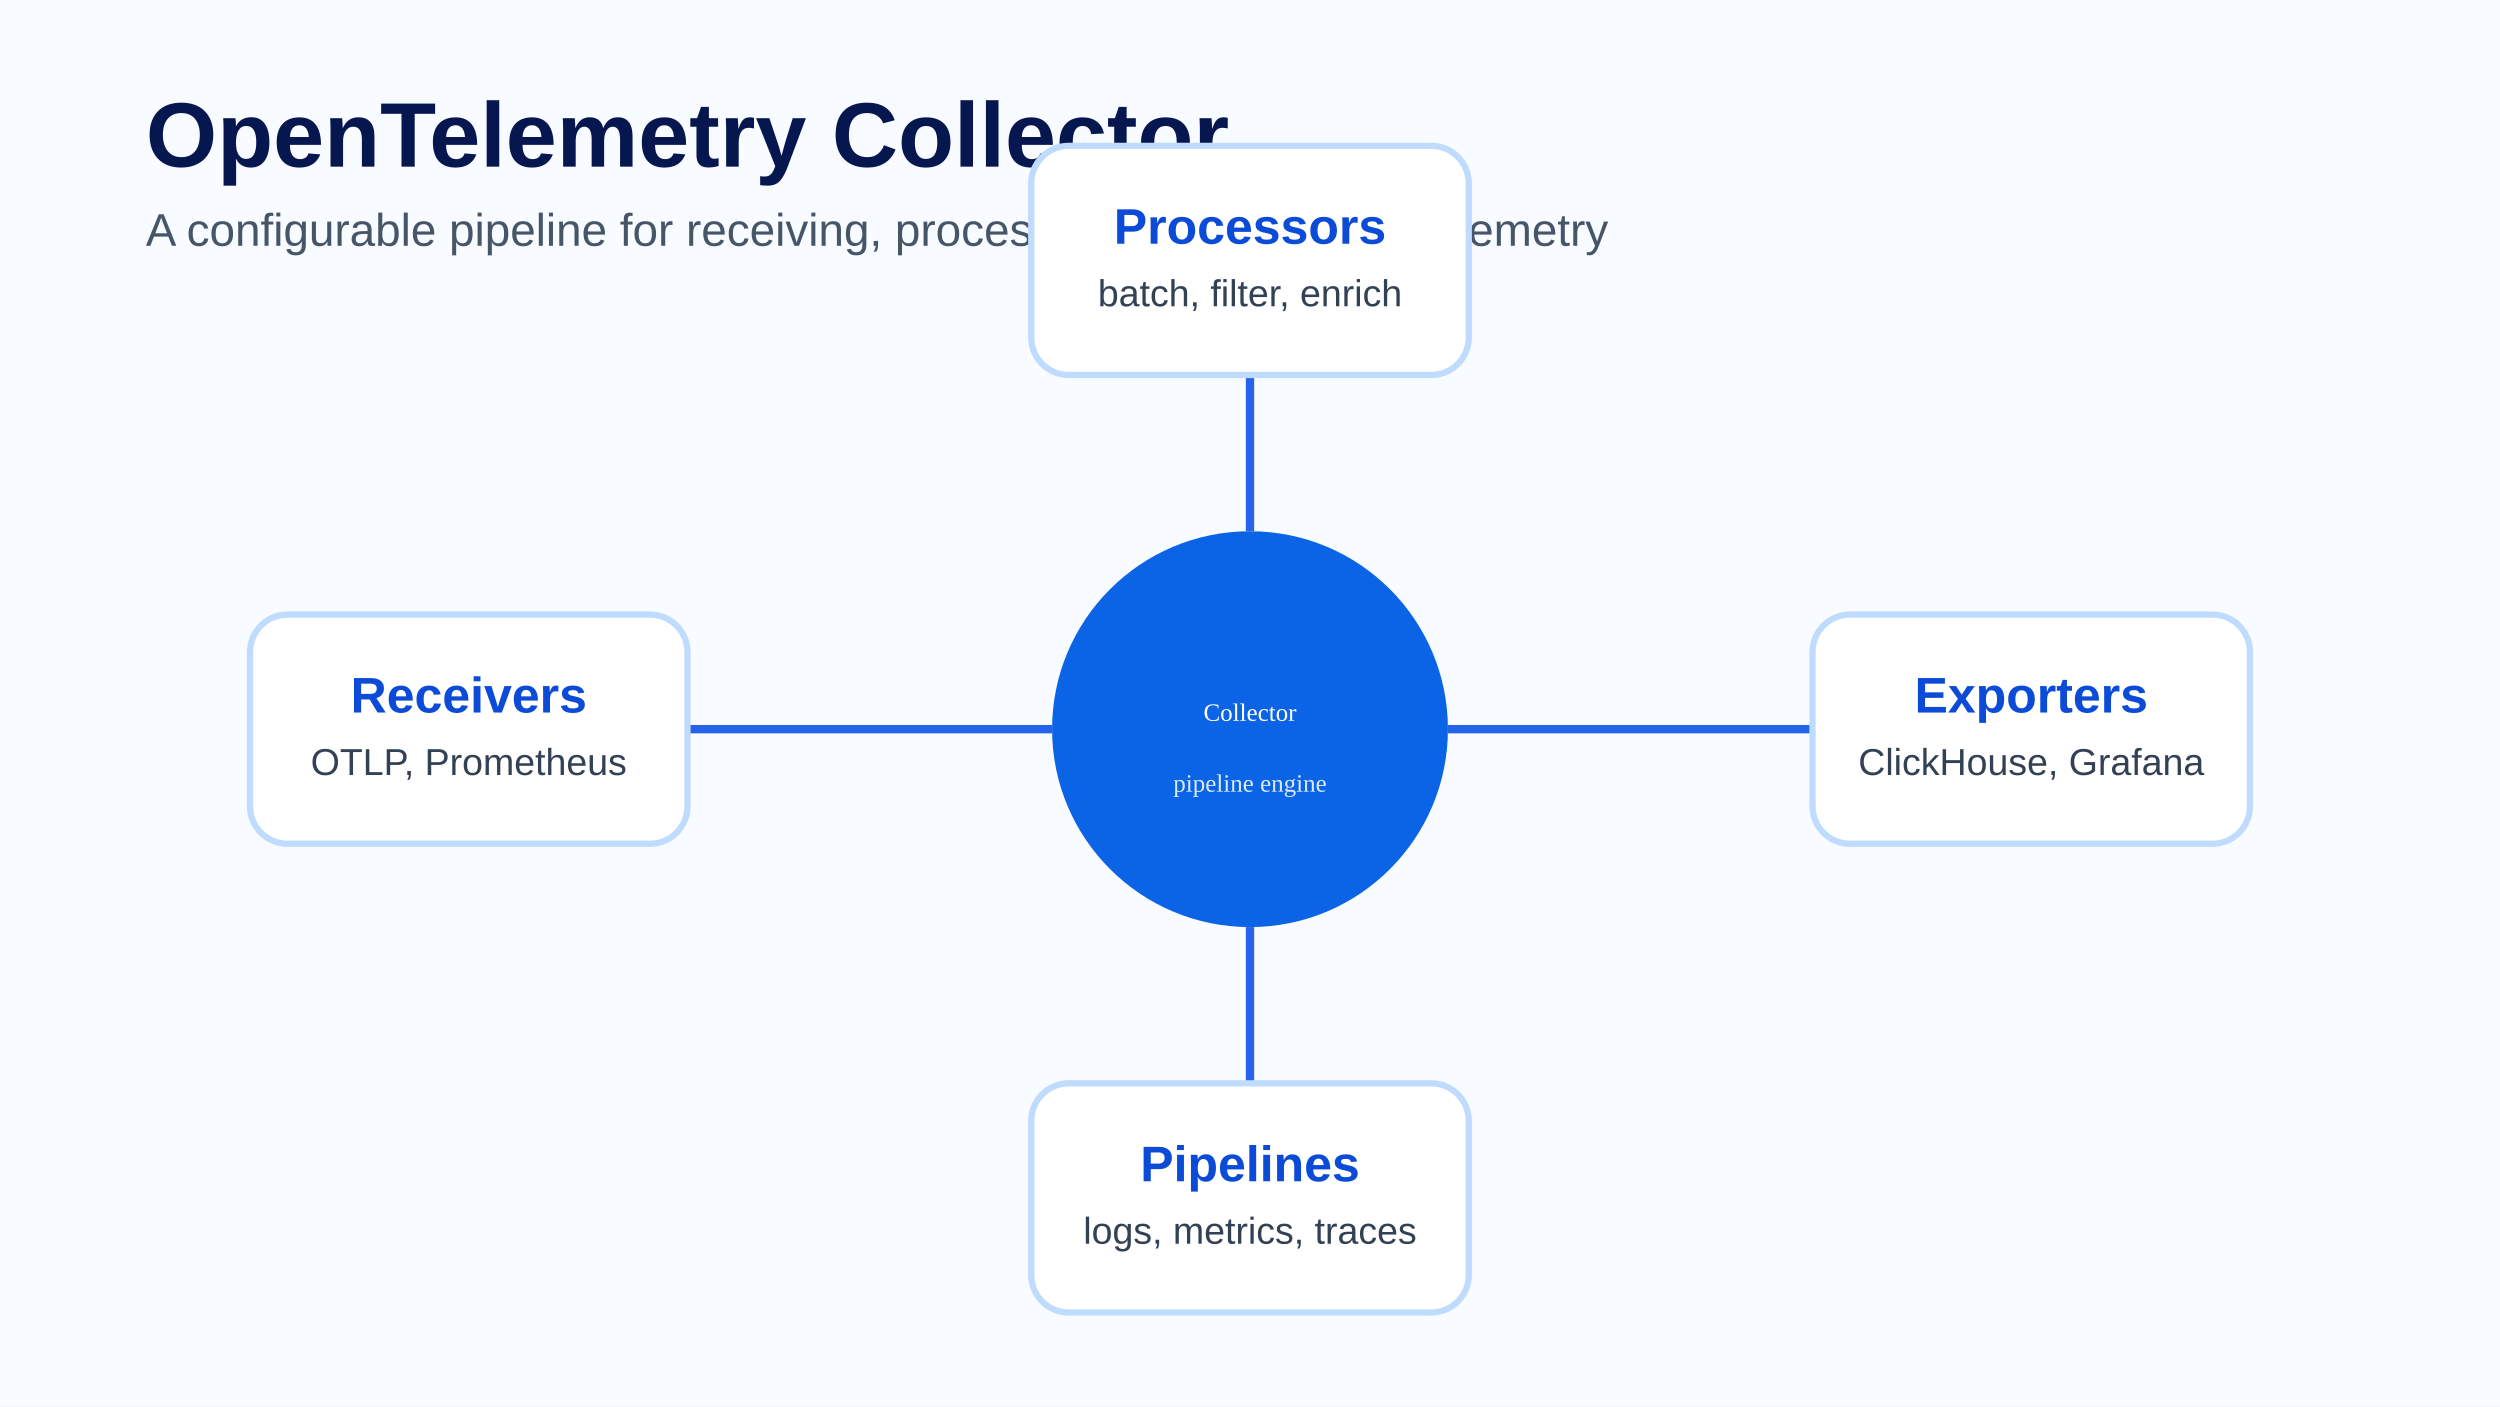
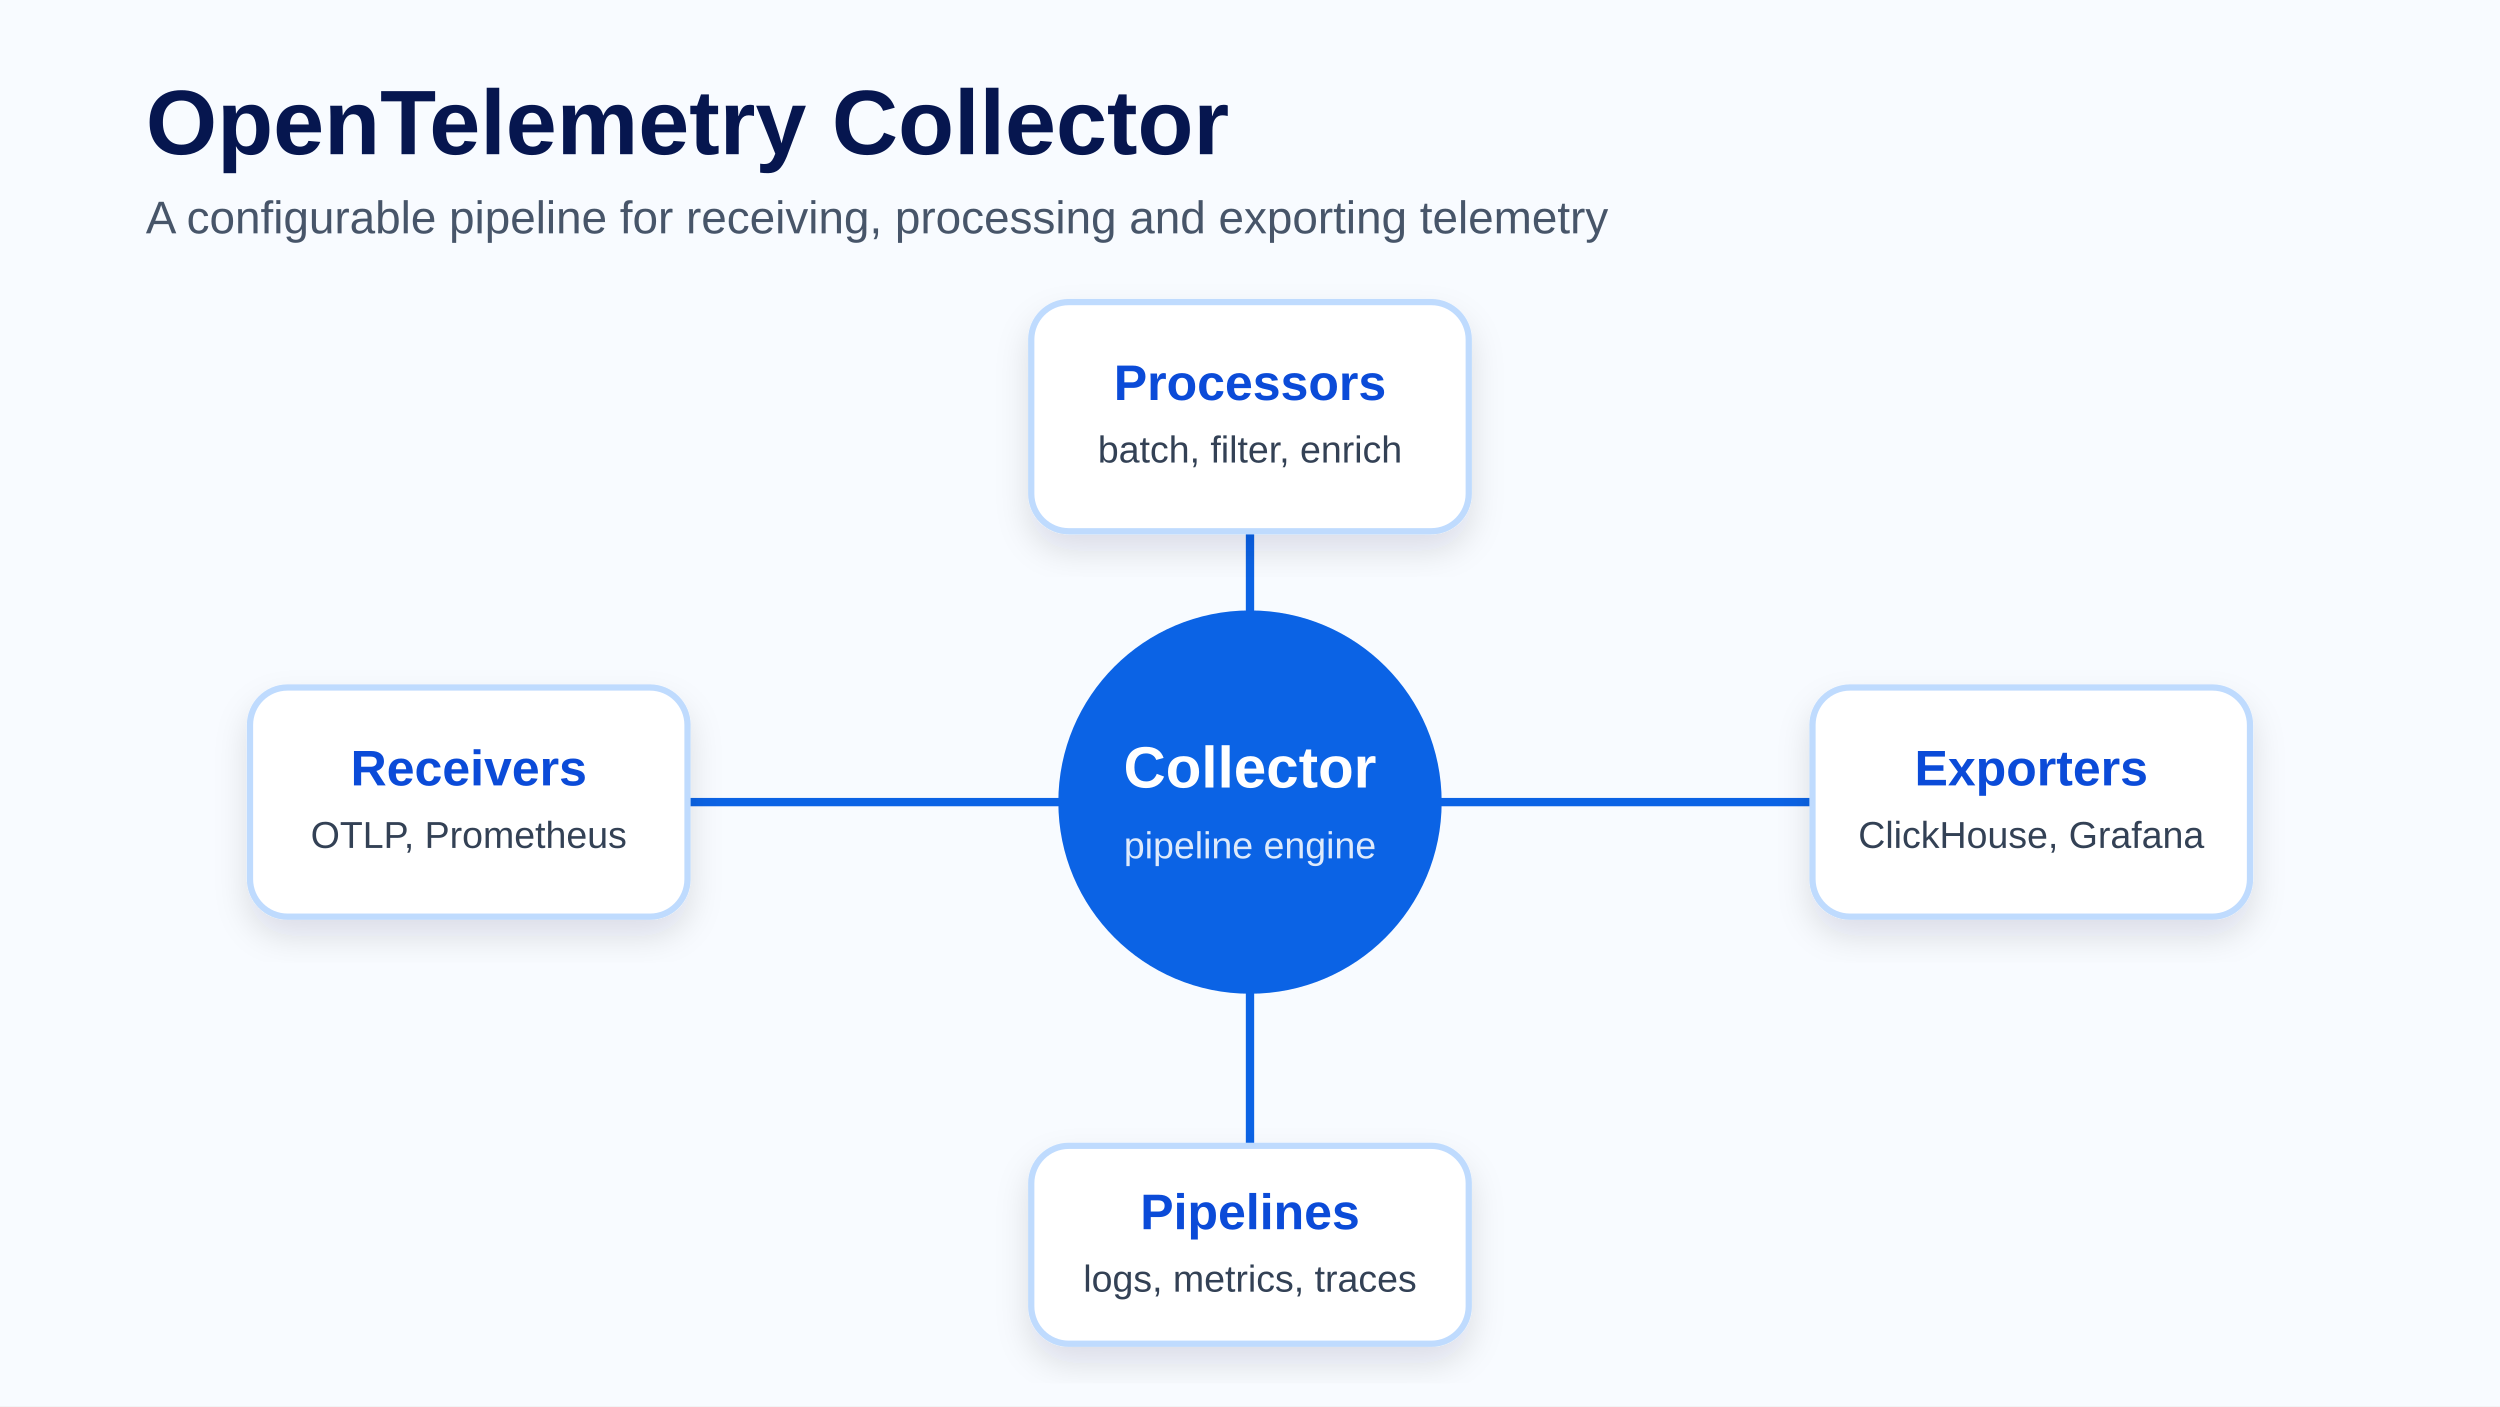
- <svg xmlns="http://www.w3.org/2000/svg" viewBox="0 0 1200 675">
-   <style>.t{font:700 44px Arial;fill:#06164f}.s{font:400 22px Arial;fill:#475569}.h{font:700 24px Arial;fill:#0b4bd8}.b{font:500 18px Arial;fill:#334155}.c{fill:#fff;stroke:#bfdbfe;stroke-width:3}.l{stroke:#2563eb;stroke-width:4}</style>
+ <svg xmlns="http://www.w3.org/2000/svg" viewBox="0 0 1200 675" role="img" aria-labelledby="title desc">
+   <defs>
+     <filter id="shadow" x="-20%" y="-20%" width="140%" height="140%">
+       <feDropShadow dx="0" dy="8" stdDeviation="8" flood-color="#0f172a" flood-opacity="0.12" />
+     </filter>
+     <style>.t{font:700 44px Arial,sans-serif;fill:#06164f}.s{font:400 22px Arial,sans-serif;fill:#475569}.h{font:700 24px Arial,sans-serif;fill:#0b4bd8}.b{font:500 18px Arial,sans-serif;fill:#334155}.c{fill:#fff;stroke:#bfdbfe;stroke-width:3;filter:url(#shadow)}.l{stroke:#0b63e5;stroke-width:4;stroke-linecap:round}</style>
+   </defs>
  <rect width="1200" height="675" fill="#f8fbff" />
-   <text x="70" y="80" class="t">OpenTelemetry Collector</text>
-   <text x="70" y="118" class="s">A configurable pipeline for receiving, processing and exporting telemetry</text>
-   <circle cx="600" cy="350" r="95" fill="#0b63e5" />
-   <text x="600" y="346" text-anchor="middle" font="700 30px Arial" fill="#fff">Collector</text>
-   <text x="600" y="380" text-anchor="middle" font="500 18px Arial" fill="#dbeafe">pipeline engine</text>
-   <line x1="505" y1="350" x2="330" y2="350" class="l" />
-   <line x1="695" y1="350" x2="870" y2="350" class="l" />
-   <line x1="600" y1="255" x2="600" y2="180" class="l" />
-   <line x1="600" y1="445" x2="600" y2="520" class="l" />
-   <rect x="120" y="295" width="210" height="110" rx="18" class="c" />
-   <text x="225" y="342" text-anchor="middle" class="h">Receivers</text>
-   <text x="225" y="372" text-anchor="middle" class="b">OTLP, Prometheus</text>
-   <rect x="870" y="295" width="210" height="110" rx="18" class="c" />
-   <text x="975" y="342" text-anchor="middle" class="h">Exporters</text>
-   <text x="975" y="372" text-anchor="middle" class="b">ClickHouse, Grafana</text>
-   <rect x="495" y="70" width="210" height="110" rx="18" class="c" />
-   <text x="600" y="117" text-anchor="middle" class="h">Processors</text>
-   <text x="600" y="147" text-anchor="middle" class="b">batch, filter, enrich</text>
-   <rect x="495" y="520" width="210" height="110" rx="18" class="c" />
-   <text x="600" y="567" text-anchor="middle" class="h">Pipelines</text>
-   <text x="600" y="597" text-anchor="middle" class="b">logs, metrics, traces</text>
+   <text x="70" y="74" class="t">OpenTelemetry Collector</text>
+   <text x="70" y="112" class="s">A configurable pipeline for receiving, processing and exporting telemetry</text>
+   <circle cx="600" cy="385" r="92" fill="#0b63e5" />
+   <text x="600" y="378" text-anchor="middle" font-family="Arial,sans-serif" font-size="28" font-weight="700" fill="#fff">Collector</text>
+   <text x="600" y="412" text-anchor="middle" font-family="Arial,sans-serif" font-size="18" font-weight="500" fill="#fff" opacity="0.86">pipeline engine</text>
+   <line x1="508" y1="385" x2="330" y2="385" class="l" />
+   <line x1="692" y1="385" x2="870" y2="385" class="l" />
+   <line x1="600" y1="293" x2="600" y2="210" class="l" />
+   <line x1="600" y1="477" x2="600" y2="550" class="l" />
+   <rect x="120" y="330" width="210" height="110" rx="18" class="c" />
+   <text x="225" y="377" text-anchor="middle" class="h">Receivers</text>
+   <text x="225" y="407" text-anchor="middle" class="b">OTLP, Prometheus</text>
+   <rect x="495" y="145" width="210" height="110" rx="18" class="c" />
+   <text x="600" y="192" text-anchor="middle" class="h">Processors</text>
+   <text x="600" y="222" text-anchor="middle" class="b">batch, filter, enrich</text>
+   <rect x="870" y="330" width="210" height="110" rx="18" class="c" />
+   <text x="975" y="377" text-anchor="middle" class="h">Exporters</text>
+   <text x="975" y="407" text-anchor="middle" class="b">ClickHouse, Grafana</text>
+   <rect x="495" y="550" width="210" height="95" rx="18" class="c" />
+   <text x="600" y="590" text-anchor="middle" class="h">Pipelines</text>
+   <text x="600" y="620" text-anchor="middle" class="b">logs, metrics, traces</text>
</svg>
